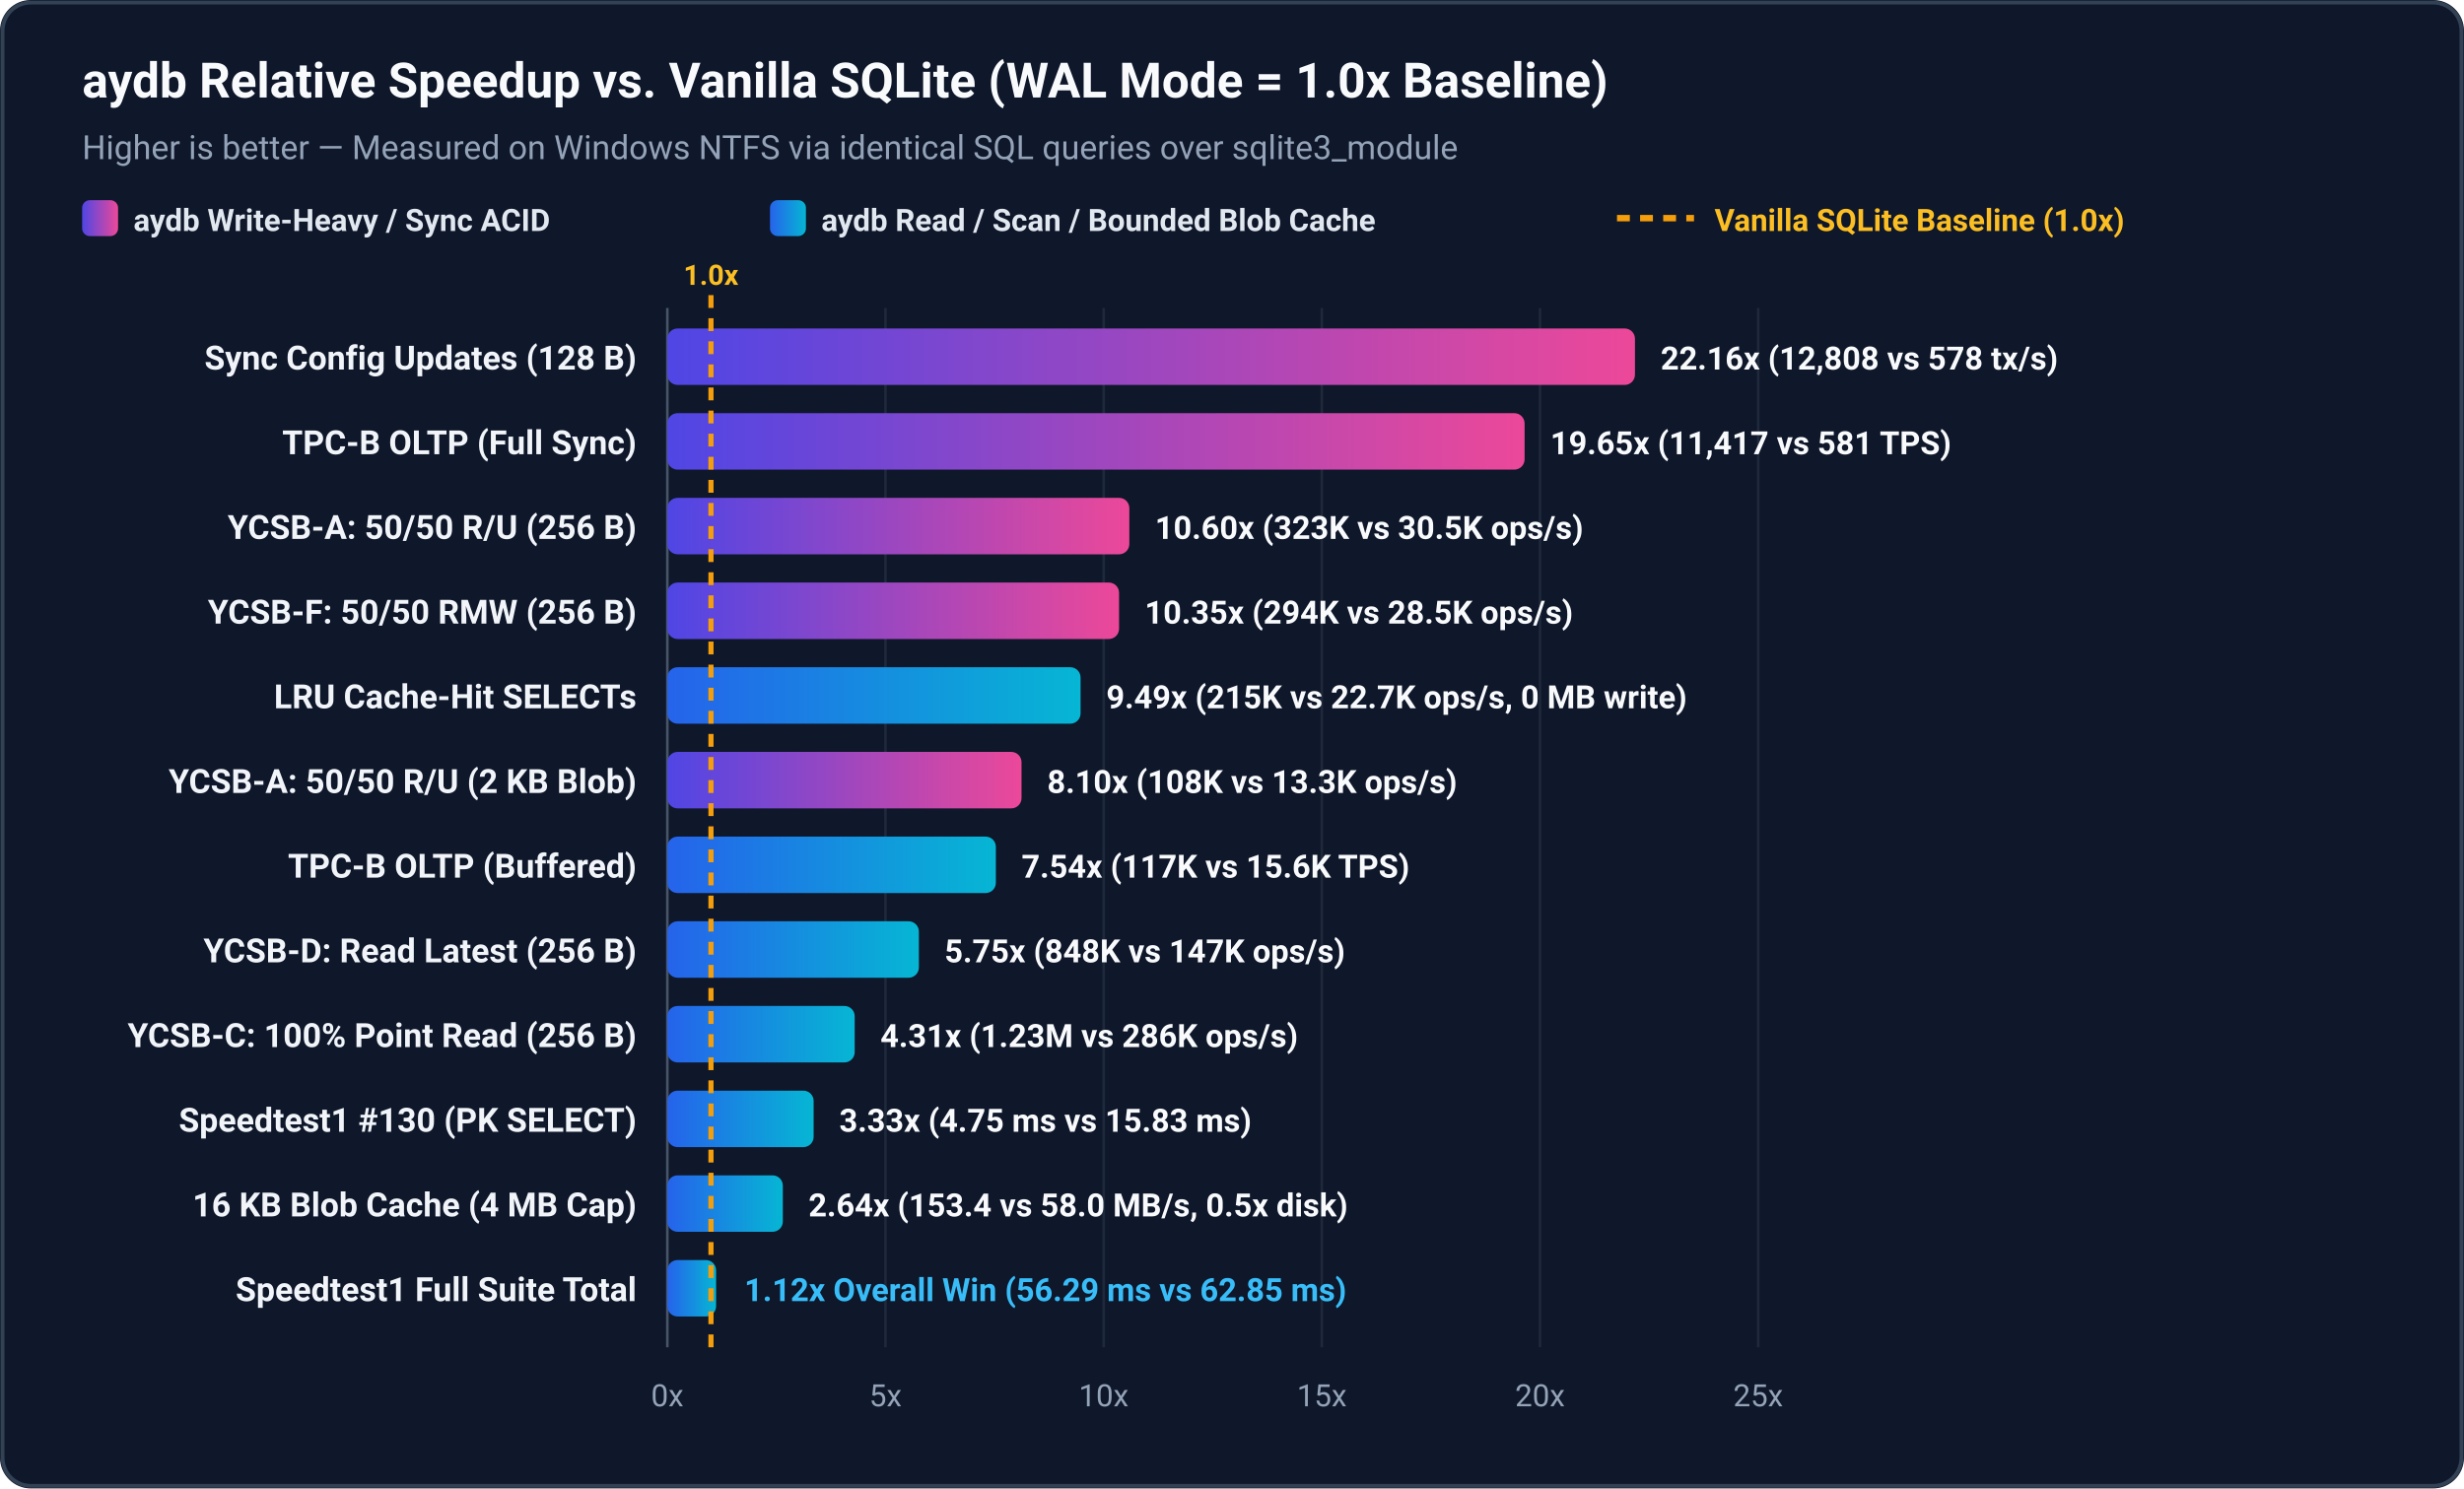
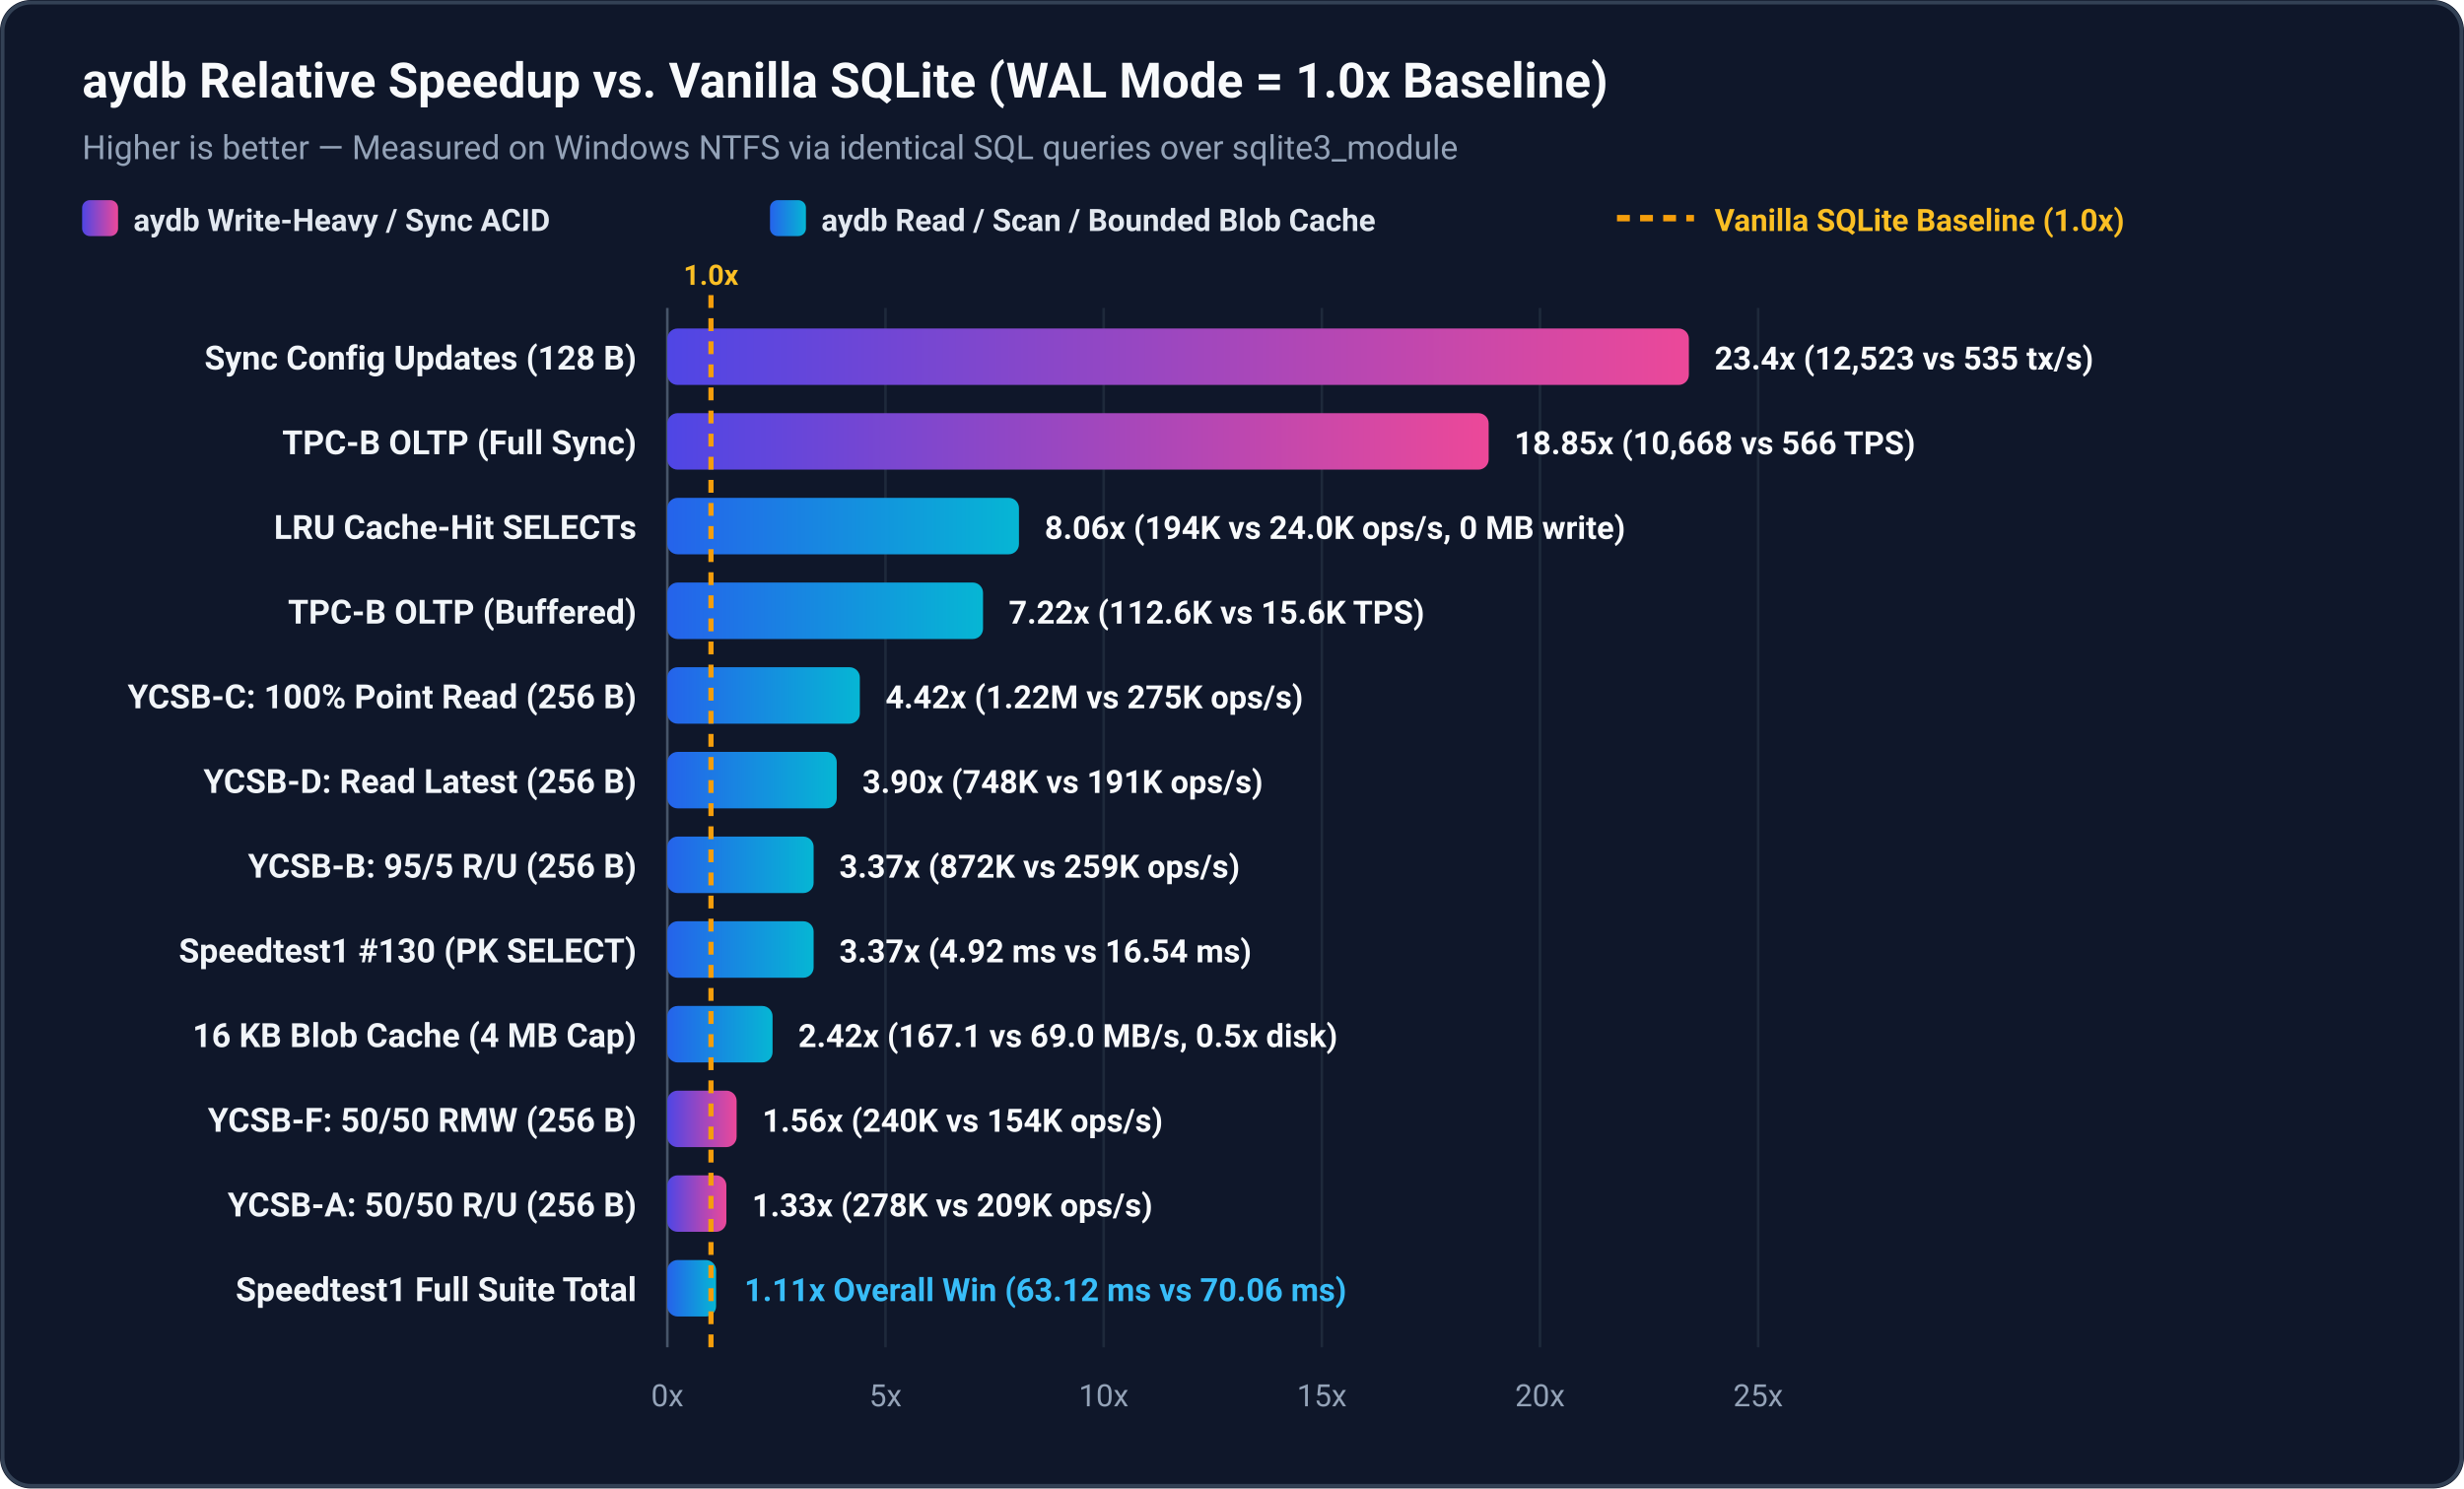
<svg xmlns="http://www.w3.org/2000/svg" viewBox="0 0 960 580" width="100%" height="100%" font-family="Segoe UI, -apple-system, BlinkMacSystemFont, Roboto, Helvetica, Arial, sans-serif">
  <defs>
    <linearGradient id="aydbGrad" x1="0%" y1="0%" x2="100%" y2="0%">
      <stop offset="0%" stop-color="#2563eb" />
      <stop offset="100%" stop-color="#06b6d4" />
    </linearGradient>
    <linearGradient id="aydbHotGrad" x1="0%" y1="0%" x2="100%" y2="0%">
      <stop offset="0%" stop-color="#4f46e5" />
      <stop offset="100%" stop-color="#ec4899" />
    </linearGradient>
  </defs>
  <rect width="960" height="580" rx="12" fill="#0f172a" />
  <rect x="1" y="1" width="958" height="578" rx="11" fill="none" stroke="#334155" stroke-width="1.5" />
  <text x="32" y="38" fill="#f8fafc" font-size="19" font-weight="700">aydb Relative Speedup vs. Vanilla SQLite (WAL Mode = 1.0x Baseline)</text>
  <text x="32" y="62" fill="#94a3b8" font-size="13">Higher is better — Measured on Windows NTFS via identical SQL queries over sqlite3_module</text>
  <rect x="32" y="78" width="14" height="14" rx="3" fill="url(#aydbHotGrad)" />
  <text x="52" y="90" fill="#e2e8f0" font-size="12" font-weight="600">aydb Write-Heavy / Sync ACID</text>
  <rect x="300" y="78" width="14" height="14" rx="3" fill="url(#aydbGrad)" />
  <text x="320" y="90" fill="#e2e8f0" font-size="12" font-weight="600">aydb Read / Scan / Bounded Blob Cache</text>
  <line x1="630" y1="85" x2="660" y2="85" stroke="#f59e0b" stroke-width="2.5" stroke-dasharray="5,4" />
  <text x="668" y="90" fill="#fbbf24" font-size="12" font-weight="700">Vanilla SQLite Baseline (1.0x)</text>
  <g stroke="#1e293b" stroke-width="1">
    <line x1="260" y1="120" x2="260" y2="525" stroke="#475569" />
    <line x1="345" y1="120" x2="345" y2="525" />
    <line x1="430" y1="120" x2="430" y2="525" />
    <line x1="515" y1="120" x2="515" y2="525" />
    <line x1="600" y1="120" x2="600" y2="525" />
    <line x1="685" y1="120" x2="685" y2="525" />
  </g>
  <g fill="#94a3b8" font-size="12" text-anchor="middle">
    <text x="260" y="548">0x</text>
    <text x="345" y="548">5x</text>
    <text x="430" y="548">10x</text>
    <text x="515" y="548">15x</text>
    <text x="600" y="548">20x</text>
    <text x="685" y="548">25x</text>
  </g>
  <text x="248" y="144" fill="#f1f5f9" font-size="13" font-weight="600" text-anchor="end">Sync Config Updates (128 B)</text>
-   <rect x="260" y="128" width="377" height="22" rx="4" fill="url(#aydbHotGrad)" />
-   <text x="647" y="144" fill="#f8fafc" font-size="12.5" font-weight="700">22.16x (12,808 vs 578 tx/s)</text>
+   <rect x="260" y="128" width="398" height="22" rx="4" fill="url(#aydbHotGrad)" />
+   <text x="668" y="144" fill="#f8fafc" font-size="12.5" font-weight="700">23.4x (12,523 vs 535 tx/s)</text>
  <text x="248" y="177" fill="#f1f5f9" font-size="13" font-weight="600" text-anchor="end">TPC-B OLTP (Full Sync)</text>
-   <rect x="260" y="161" width="334" height="22" rx="4" fill="url(#aydbHotGrad)" />
-   <text x="604" y="177" fill="#f8fafc" font-size="12.5" font-weight="700">19.65x (11,417 vs 581 TPS)</text>
-   <text x="248" y="210" fill="#f1f5f9" font-size="13" font-weight="600" text-anchor="end">YCSB-A: 50/50 R/U (256 B)</text>
-   <rect x="260" y="194" width="180" height="22" rx="4" fill="url(#aydbHotGrad)" />
-   <text x="450" y="210" fill="#f8fafc" font-size="12.5" font-weight="700">10.60x (323K vs 30.5K ops/s)</text>
-   <text x="248" y="243" fill="#f1f5f9" font-size="13" font-weight="600" text-anchor="end">YCSB-F: 50/50 RMW (256 B)</text>
-   <rect x="260" y="227" width="176" height="22" rx="4" fill="url(#aydbHotGrad)" />
-   <text x="446" y="243" fill="#f8fafc" font-size="12.5" font-weight="700">10.35x (294K vs 28.5K ops/s)</text>
-   <text x="248" y="276" fill="#f1f5f9" font-size="13" font-weight="600" text-anchor="end">LRU Cache-Hit SELECTs</text>
-   <rect x="260" y="260" width="161" height="22" rx="4" fill="url(#aydbGrad)" />
-   <text x="431" y="276" fill="#f8fafc" font-size="12.5" font-weight="700">9.49x (215K vs 22.7K ops/s, 0 MB write)</text>
-   <text x="248" y="309" fill="#f1f5f9" font-size="13" font-weight="600" text-anchor="end">YCSB-A: 50/50 R/U (2 KB Blob)</text>
-   <rect x="260" y="293" width="138" height="22" rx="4" fill="url(#aydbHotGrad)" />
-   <text x="408" y="309" fill="#f8fafc" font-size="12.5" font-weight="700">8.10x (108K vs 13.3K ops/s)</text>
-   <text x="248" y="342" fill="#f1f5f9" font-size="13" font-weight="600" text-anchor="end">TPC-B OLTP (Buffered)</text>
-   <rect x="260" y="326" width="128" height="22" rx="4" fill="url(#aydbGrad)" />
-   <text x="398" y="342" fill="#f8fafc" font-size="12.5" font-weight="700">7.54x (117K vs 15.6K TPS)</text>
-   <text x="248" y="375" fill="#f1f5f9" font-size="13" font-weight="600" text-anchor="end">YCSB-D: Read Latest (256 B)</text>
-   <rect x="260" y="359" width="98" height="22" rx="4" fill="url(#aydbGrad)" />
-   <text x="368" y="375" fill="#f8fafc" font-size="12.5" font-weight="700">5.75x (848K vs 147K ops/s)</text>
-   <text x="248" y="408" fill="#f1f5f9" font-size="13" font-weight="600" text-anchor="end">YCSB-C: 100% Point Read (256 B)</text>
-   <rect x="260" y="392" width="73" height="22" rx="4" fill="url(#aydbGrad)" />
-   <text x="343" y="408" fill="#f8fafc" font-size="12.5" font-weight="700">4.31x (1.23M vs 286K ops/s)</text>
-   <text x="248" y="441" fill="#f1f5f9" font-size="13" font-weight="600" text-anchor="end">Speedtest1 #130 (PK SELECT)</text>
-   <rect x="260" y="425" width="57" height="22" rx="4" fill="url(#aydbGrad)" />
-   <text x="327" y="441" fill="#f8fafc" font-size="12.5" font-weight="700">3.33x (4.75 ms vs 15.83 ms)</text>
-   <text x="248" y="474" fill="#f1f5f9" font-size="13" font-weight="600" text-anchor="end">16 KB Blob Cache (4 MB Cap)</text>
-   <rect x="260" y="458" width="45" height="22" rx="4" fill="url(#aydbGrad)" />
-   <text x="315" y="474" fill="#f8fafc" font-size="12.5" font-weight="700">2.64x (153.4 vs 58.0 MB/s, 0.5x disk)</text>
+   <rect x="260" y="161" width="320" height="22" rx="4" fill="url(#aydbHotGrad)" />
+   <text x="590" y="177" fill="#f8fafc" font-size="12.5" font-weight="700">18.85x (10,668 vs 566 TPS)</text>
+   <text x="248" y="210" fill="#f1f5f9" font-size="13" font-weight="600" text-anchor="end">LRU Cache-Hit SELECTs</text>
+   <rect x="260" y="194" width="137" height="22" rx="4" fill="url(#aydbGrad)" />
+   <text x="407" y="210" fill="#f8fafc" font-size="12.5" font-weight="700">8.06x (194K vs 24.0K ops/s, 0 MB write)</text>
+   <text x="248" y="243" fill="#f1f5f9" font-size="13" font-weight="600" text-anchor="end">TPC-B OLTP (Buffered)</text>
+   <rect x="260" y="227" width="123" height="22" rx="4" fill="url(#aydbGrad)" />
+   <text x="393" y="243" fill="#f8fafc" font-size="12.5" font-weight="700">7.22x (112.6K vs 15.6K TPS)</text>
+   <text x="248" y="276" fill="#f1f5f9" font-size="13" font-weight="600" text-anchor="end">YCSB-C: 100% Point Read (256 B)</text>
+   <rect x="260" y="260" width="75" height="22" rx="4" fill="url(#aydbGrad)" />
+   <text x="345" y="276" fill="#f8fafc" font-size="12.5" font-weight="700">4.42x (1.22M vs 275K ops/s)</text>
+   <text x="248" y="309" fill="#f1f5f9" font-size="13" font-weight="600" text-anchor="end">YCSB-D: Read Latest (256 B)</text>
+   <rect x="260" y="293" width="66" height="22" rx="4" fill="url(#aydbGrad)" />
+   <text x="336" y="309" fill="#f8fafc" font-size="12.5" font-weight="700">3.90x (748K vs 191K ops/s)</text>
+   <text x="248" y="342" fill="#f1f5f9" font-size="13" font-weight="600" text-anchor="end">YCSB-B: 95/5 R/U (256 B)</text>
+   <rect x="260" y="326" width="57" height="22" rx="4" fill="url(#aydbGrad)" />
+   <text x="327" y="342" fill="#f8fafc" font-size="12.5" font-weight="700">3.37x (872K vs 259K ops/s)</text>
+   <text x="248" y="375" fill="#f1f5f9" font-size="13" font-weight="600" text-anchor="end">Speedtest1 #130 (PK SELECT)</text>
+   <rect x="260" y="359" width="57" height="22" rx="4" fill="url(#aydbGrad)" />
+   <text x="327" y="375" fill="#f8fafc" font-size="12.5" font-weight="700">3.37x (4.92 ms vs 16.54 ms)</text>
+   <text x="248" y="408" fill="#f1f5f9" font-size="13" font-weight="600" text-anchor="end">16 KB Blob Cache (4 MB Cap)</text>
+   <rect x="260" y="392" width="41" height="22" rx="4" fill="url(#aydbGrad)" />
+   <text x="311" y="408" fill="#f8fafc" font-size="12.5" font-weight="700">2.42x (167.1 vs 69.0 MB/s, 0.5x disk)</text>
+   <text x="248" y="441" fill="#f1f5f9" font-size="13" font-weight="600" text-anchor="end">YCSB-F: 50/50 RMW (256 B)</text>
+   <rect x="260" y="425" width="27" height="22" rx="4" fill="url(#aydbHotGrad)" />
+   <text x="297" y="441" fill="#f8fafc" font-size="12.5" font-weight="700">1.56x (240K vs 154K ops/s)</text>
+   <text x="248" y="474" fill="#f1f5f9" font-size="13" font-weight="600" text-anchor="end">YCSB-A: 50/50 R/U (256 B)</text>
+   <rect x="260" y="458" width="23" height="22" rx="4" fill="url(#aydbHotGrad)" />
+   <text x="293" y="474" fill="#f8fafc" font-size="12.5" font-weight="700">1.33x (278K vs 209K ops/s)</text>
  <text x="248" y="507" fill="#f1f5f9" font-size="13" font-weight="600" text-anchor="end">Speedtest1 Full Suite Total</text>
  <rect x="260" y="491" width="19" height="22" rx="4" fill="url(#aydbGrad)" />
-   <text x="290" y="507" fill="#38bdf8" font-size="12.5" font-weight="700">1.12x Overall Win (56.29 ms vs 62.85 ms)</text>
+   <text x="290" y="507" fill="#38bdf8" font-size="12.5" font-weight="700">1.11x Overall Win (63.12 ms vs 70.06 ms)</text>
  <line x1="277" y1="115" x2="277" y2="528" stroke="#f59e0b" stroke-width="2" stroke-dasharray="5,4" />
  <text x="277" y="111" fill="#fbbf24" font-size="11" font-weight="700" text-anchor="middle">1.0x</text>
</svg>
